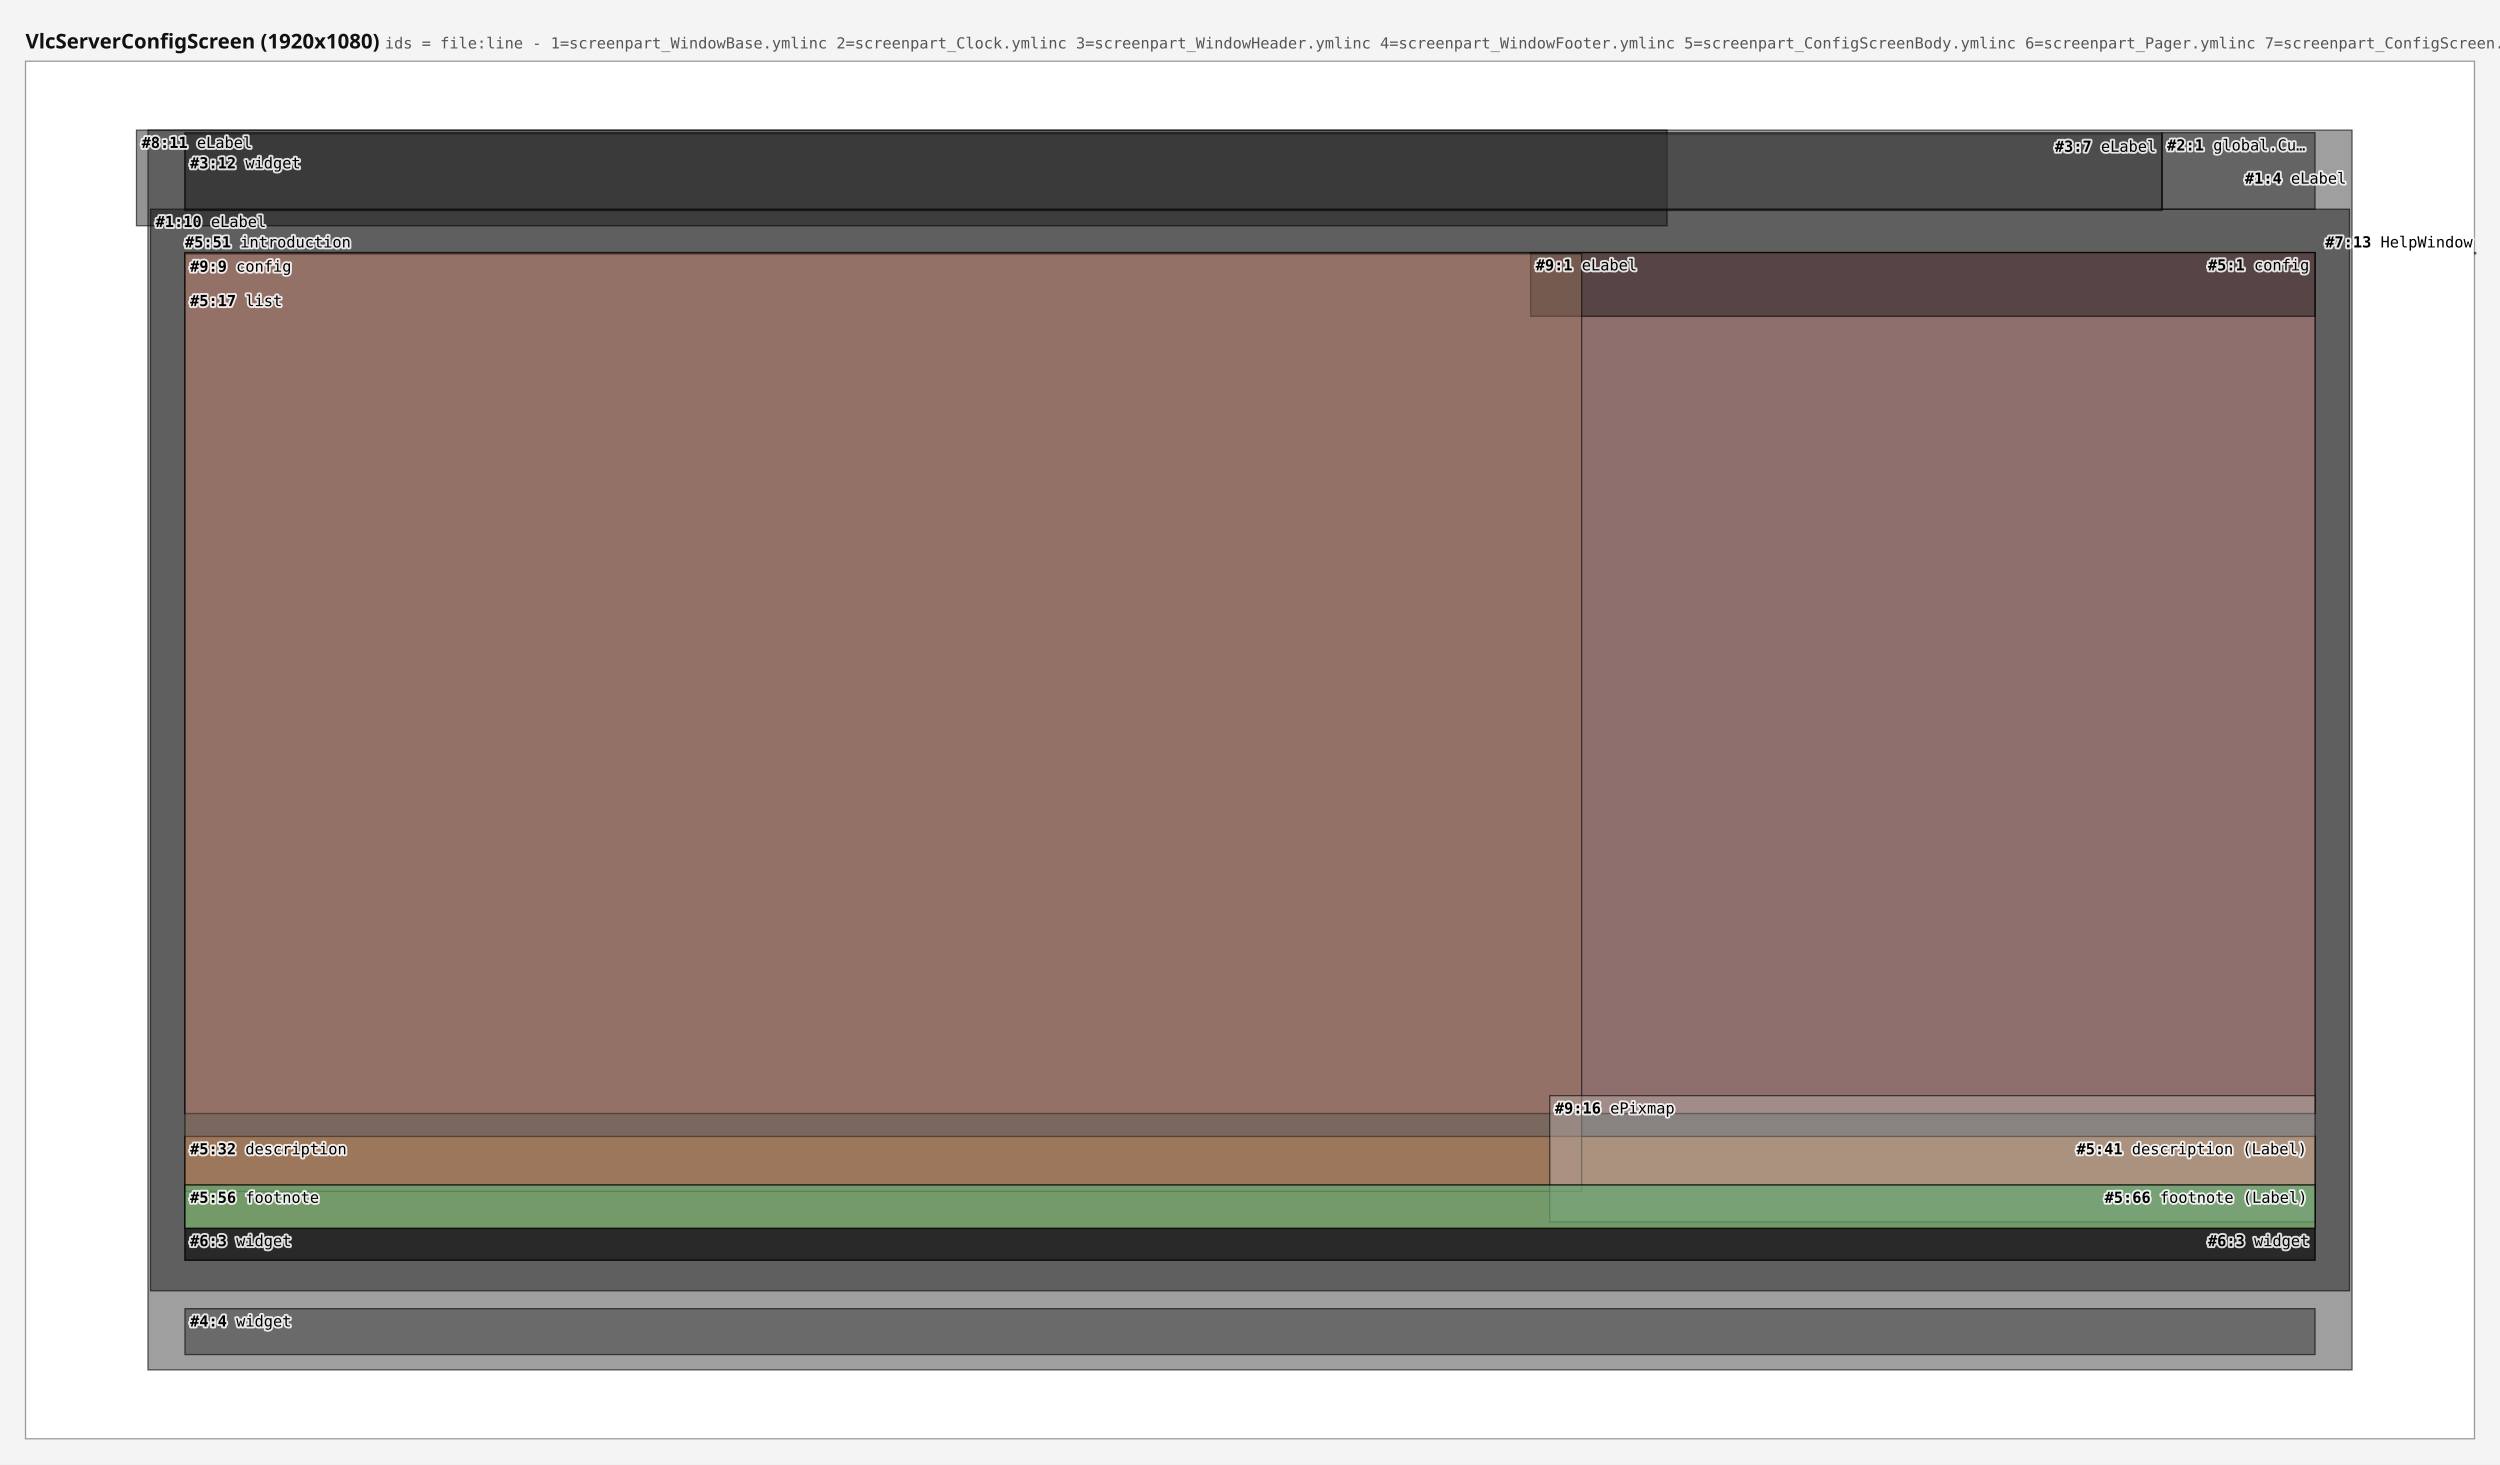
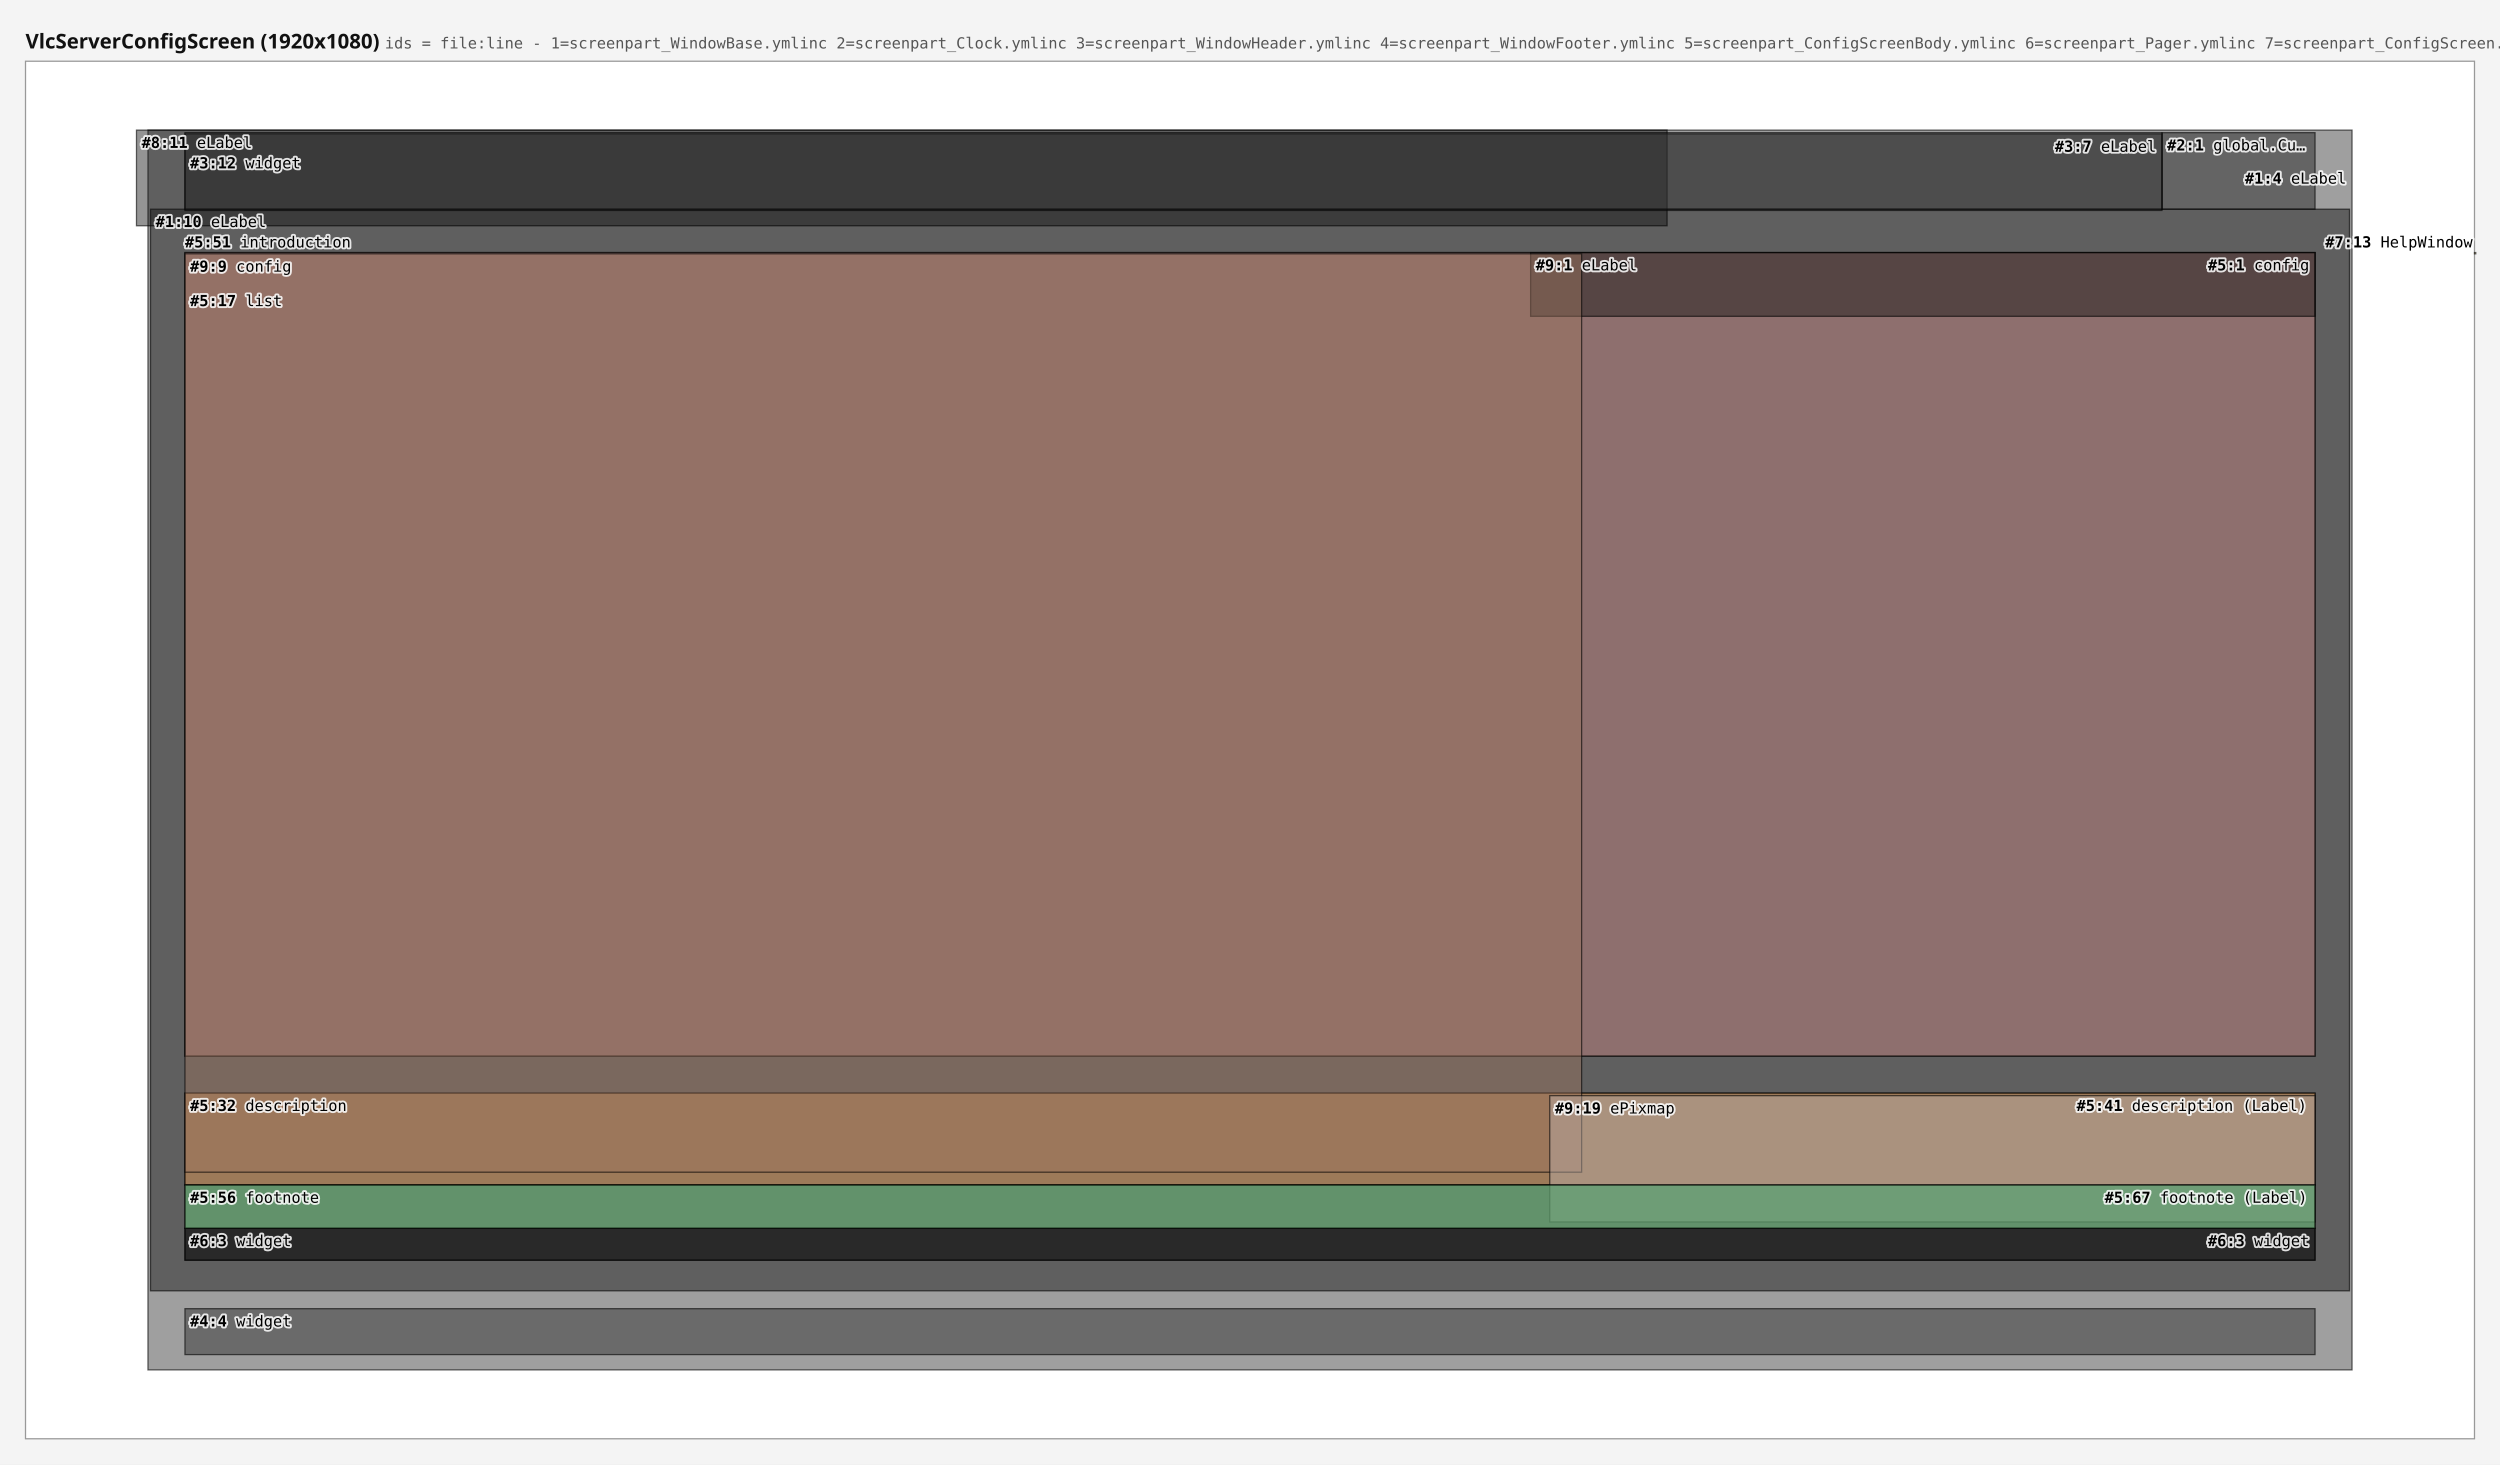
<svg xmlns="http://www.w3.org/2000/svg" width="1960" height="1148" viewBox="0 0 1960 1148">
  <rect x="0" y="0" width="1960" height="1148" fill="#f4f4f4" />
  <text x="20" y="38" font-family="sans-serif" font-size="16" font-weight="bold" fill="#111111">VlcServerConfigScreen (1920x1080) <tspan font-family="monospace" font-size="12" font-weight="normal" fill="#555555">ids = file:line - 1=screenpart_WindowBase.ymlinc  2=screenpart_Clock.ymlinc  3=screenpart_WindowHeader.ymlinc  4=screenpart_WindowFooter.ymlinc  5=screenpart_ConfigScreenBody.ymlinc  6=screenpart_Pager.ymlinc  7=screenpart_ConfigScreen.ymlinc  8=screen_VlcServerConfigScreen.ymlinc  9=screenpart_VlcServerConfigScreenBody.ymlinc</tspan>
  </text>
  <g data-screen="0" transform="translate(20,48)">
    <rect x="0" y="0" width="1920" height="1080" fill="#ffffff" stroke="#999999" stroke-width="1" />
    <rect data-ref="0:0" data-src="screenpart_WindowBase.ymlinc:4" x="96" y="54" width="1728" height="972" fill="#2c2c2c" fill-opacity="0.45" stroke="#000000" stroke-opacity="0.6" stroke-width="1" />
    <rect data-ref="0:1" data-src="screenpart_WindowBase.ymlinc:10" x="98" y="116" width="1724" height="848" fill="#121212" fill-opacity="0.45" stroke="#000000" stroke-opacity="0.6" stroke-width="1" />
-     <rect data-ref="0:6" data-src="screenpart_ConfigScreenBody.ymlinc:1" x="125" y="150" width="1670" height="675" fill="#b07aa1" fill-opacity="0.45" stroke="#000000" stroke-opacity="0.6" stroke-width="1" />
+     <rect data-ref="0:6" data-src="screenpart_ConfigScreenBody.ymlinc:1" x="125" y="150" width="1670" height="630" fill="#b07aa1" fill-opacity="0.45" stroke="#000000" stroke-opacity="0.6" stroke-width="1" />
    <rect data-ref="0:7" data-src="screenpart_Pager.ymlinc:3" x="125" y="915" width="1670" height="25" fill="#121212" fill-opacity="0.45" stroke="#000000" stroke-opacity="0.6" stroke-width="1" />
-     <rect data-ref="0:8" data-src="screenpart_ConfigScreenBody.ymlinc:17" x="125" y="150" width="1670" height="675" fill="#9c755f" fill-opacity="0.45" stroke="#000000" stroke-opacity="0.6" stroke-width="1" />
+     <rect data-ref="0:8" data-src="screenpart_ConfigScreenBody.ymlinc:17" x="125" y="150" width="1670" height="630" fill="#9c755f" fill-opacity="0.45" stroke="#000000" stroke-opacity="0.6" stroke-width="1" />
    <rect data-ref="0:9" data-src="screenpart_Pager.ymlinc:3" x="125" y="915" width="1670" height="25" fill="#121212" fill-opacity="0.45" stroke="#000000" stroke-opacity="0.6" stroke-width="1" />
-     <rect data-ref="0:10" data-src="screenpart_ConfigScreenBody.ymlinc:32" x="125" y="843" width="1670" height="72" fill="#4e79a7" fill-opacity="0.45" stroke="#000000" stroke-opacity="0.6" stroke-width="1" />
-     <rect data-ref="0:11" data-src="screenpart_ConfigScreenBody.ymlinc:41" x="125" y="843" width="1670" height="72" fill="#f28e2b" fill-opacity="0.45" stroke="#000000" stroke-opacity="0.6" stroke-width="1" />
+     <rect data-ref="0:10" data-src="screenpart_ConfigScreenBody.ymlinc:32" x="125" y="809" width="1670" height="72" fill="#4e79a7" fill-opacity="0.45" stroke="#000000" stroke-opacity="0.6" stroke-width="1" />
+     <rect data-ref="0:11" data-src="screenpart_ConfigScreenBody.ymlinc:41" x="125" y="809" width="1670" height="72" fill="#f28e2b" fill-opacity="0.45" stroke="#000000" stroke-opacity="0.6" stroke-width="1" />
    <rect data-ref="0:12" data-src="screenpart_ConfigScreenBody.ymlinc:51" x="125" y="150" width="0" height="0" fill="#e15759" fill-opacity="0.45" stroke="#000000" stroke-opacity="0.6" stroke-width="1" />
    <rect data-ref="0:16" data-src="screen_VlcServerConfigScreen.ymlinc:11" x="87" y="54" width="1200" height="75" fill="#121212" fill-opacity="0.45" stroke="#000000" stroke-opacity="0.6" stroke-width="1" />
    <rect data-ref="0:17" data-src="screenpart_VlcServerConfigScreenBody.ymlinc:1" x="1180" y="150" width="615" height="50" fill="#121212" fill-opacity="0.45" stroke="#000000" stroke-opacity="0.6" stroke-width="1" />
-     <rect data-ref="0:18" data-src="screenpart_VlcServerConfigScreenBody.ymlinc:9" x="125" y="151" width="1095" height="735" fill="#9c755f" fill-opacity="0.45" stroke="#000000" stroke-opacity="0.6" stroke-width="1" />
+     <rect data-ref="0:18" data-src="screenpart_VlcServerConfigScreenBody.ymlinc:9" x="125" y="151" width="1095" height="720" fill="#9c755f" fill-opacity="0.45" stroke="#000000" stroke-opacity="0.6" stroke-width="1" />
    <rect data-ref="0:15" data-src="screenpart_ConfigScreen.ymlinc:13" x="1920" y="150" width="1" height="1" fill="#edc948" fill-opacity="0.45" stroke="#000000" stroke-opacity="0.6" stroke-width="1" />
-     <rect data-ref="0:19" data-src="screenpart_VlcServerConfigScreenBody.ymlinc:16" x="1195" y="811" width="600" height="99" fill="#bab0ac" fill-opacity="0.45" stroke="#000000" stroke-opacity="0.6" stroke-width="1" />
+     <rect data-ref="0:19" data-src="screenpart_VlcServerConfigScreenBody.ymlinc:19" x="1195" y="811" width="600" height="99" fill="#bab0ac" fill-opacity="0.45" stroke="#000000" stroke-opacity="0.6" stroke-width="1" />
    <rect data-ref="0:13" data-src="screenpart_ConfigScreenBody.ymlinc:56" x="125" y="881" width="1670" height="34" fill="#76b7b2" fill-opacity="0.45" stroke="#000000" stroke-opacity="0.6" stroke-width="1" />
    <rect data-ref="0:5" data-src="screenpart_WindowFooter.ymlinc:4" x="125" y="978" width="1670" height="36" fill="#2c2c2c" fill-opacity="0.45" stroke="#000000" stroke-opacity="0.6" stroke-width="1" />
    <rect data-ref="0:3" data-src="screenpart_WindowHeader.ymlinc:7" x="125" y="57" width="1550" height="60" fill="#2c2c2c" fill-opacity="0.45" stroke="#000000" stroke-opacity="0.6" stroke-width="1" />
    <rect data-ref="0:2" data-src="screenpart_Clock.ymlinc:1" x="1675" y="56" width="120" height="60" fill="#1d1d1d" fill-opacity="0.45" stroke="#000000" stroke-opacity="0.6" stroke-width="1" />
    <rect data-ref="0:4" data-src="screenpart_WindowHeader.ymlinc:12" x="125" y="56" width="1550" height="60" fill="#2c2c2c" fill-opacity="0.45" stroke="#000000" stroke-opacity="0.6" stroke-width="1" />
-     <rect data-ref="0:14" data-src="screenpart_ConfigScreenBody.ymlinc:66" x="125" y="881" width="1670" height="34" fill="#59a14f" fill-opacity="0.45" stroke="#000000" stroke-opacity="0.6" stroke-width="1" />
+     <rect data-ref="0:14" data-src="screenpart_ConfigScreenBody.ymlinc:67" x="125" y="881" width="1670" height="34" fill="#59a14f" fill-opacity="0.45" stroke="#000000" stroke-opacity="0.6" stroke-width="1" />
    <g pointer-events="none" font-family="monospace" font-size="12" fill="#000000" stroke="#ffffff" stroke-width="3" stroke-opacity="0.85" stroke-linejoin="round" paint-order="stroke">
      <text x="1740" y="96">
        <tspan font-weight="bold">#1:4</tspan> eLabel</text>
      <text x="102" y="130">
        <tspan font-weight="bold">#1:10</tspan> eLabel</text>
      <text x="1711" y="164">
        <tspan font-weight="bold">#5:1</tspan> config</text>
      <text x="129" y="929">
        <tspan font-weight="bold">#6:3</tspan> widget</text>
      <text x="129" y="192">
        <tspan font-weight="bold">#5:17</tspan> list</text>
      <text x="1711" y="929">
        <tspan font-weight="bold">#6:3</tspan> widget</text>
-       <text x="129" y="857">
+       <text x="129" y="823">
        <tspan font-weight="bold">#5:32</tspan> description</text>
-       <text x="1608" y="857">
+       <text x="1608" y="823">
        <tspan font-weight="bold">#5:41</tspan> description (Label)</text>
      <text x="125" y="146">
        <tspan font-weight="bold">#5:51</tspan> introduction</text>
      <text x="91" y="68">
        <tspan font-weight="bold">#8:11</tspan> eLabel</text>
      <text x="1184" y="164">
        <tspan font-weight="bold">#9:1</tspan> eLabel</text>
      <text x="129" y="165">
        <tspan font-weight="bold">#9:9</tspan> config</text>
      <text x="1803" y="146">
        <tspan font-weight="bold">#7:13</tspan> HelpWindow</text>
      <text x="1199" y="825">
-         <tspan font-weight="bold">#9:16</tspan> ePixmap</text>
+         <tspan font-weight="bold">#9:19</tspan> ePixmap</text>
      <text x="129" y="895">
        <tspan font-weight="bold">#5:56</tspan> footnote</text>
      <text x="129" y="992">
        <tspan font-weight="bold">#4:4</tspan> widget</text>
      <text x="1591" y="71">
        <tspan font-weight="bold">#3:7</tspan> eLabel</text>
      <text x="1679" y="70">
        <tspan font-weight="bold">#2:1</tspan> global.Cu…</text>
      <text x="129" y="84">
        <tspan font-weight="bold">#3:12</tspan> widget</text>
      <text x="1630" y="895">
-         <tspan font-weight="bold">#5:66</tspan> footnote (Label)</text>
+         <tspan font-weight="bold">#5:67</tspan> footnote (Label)</text>
    </g>
  </g>
</svg>
